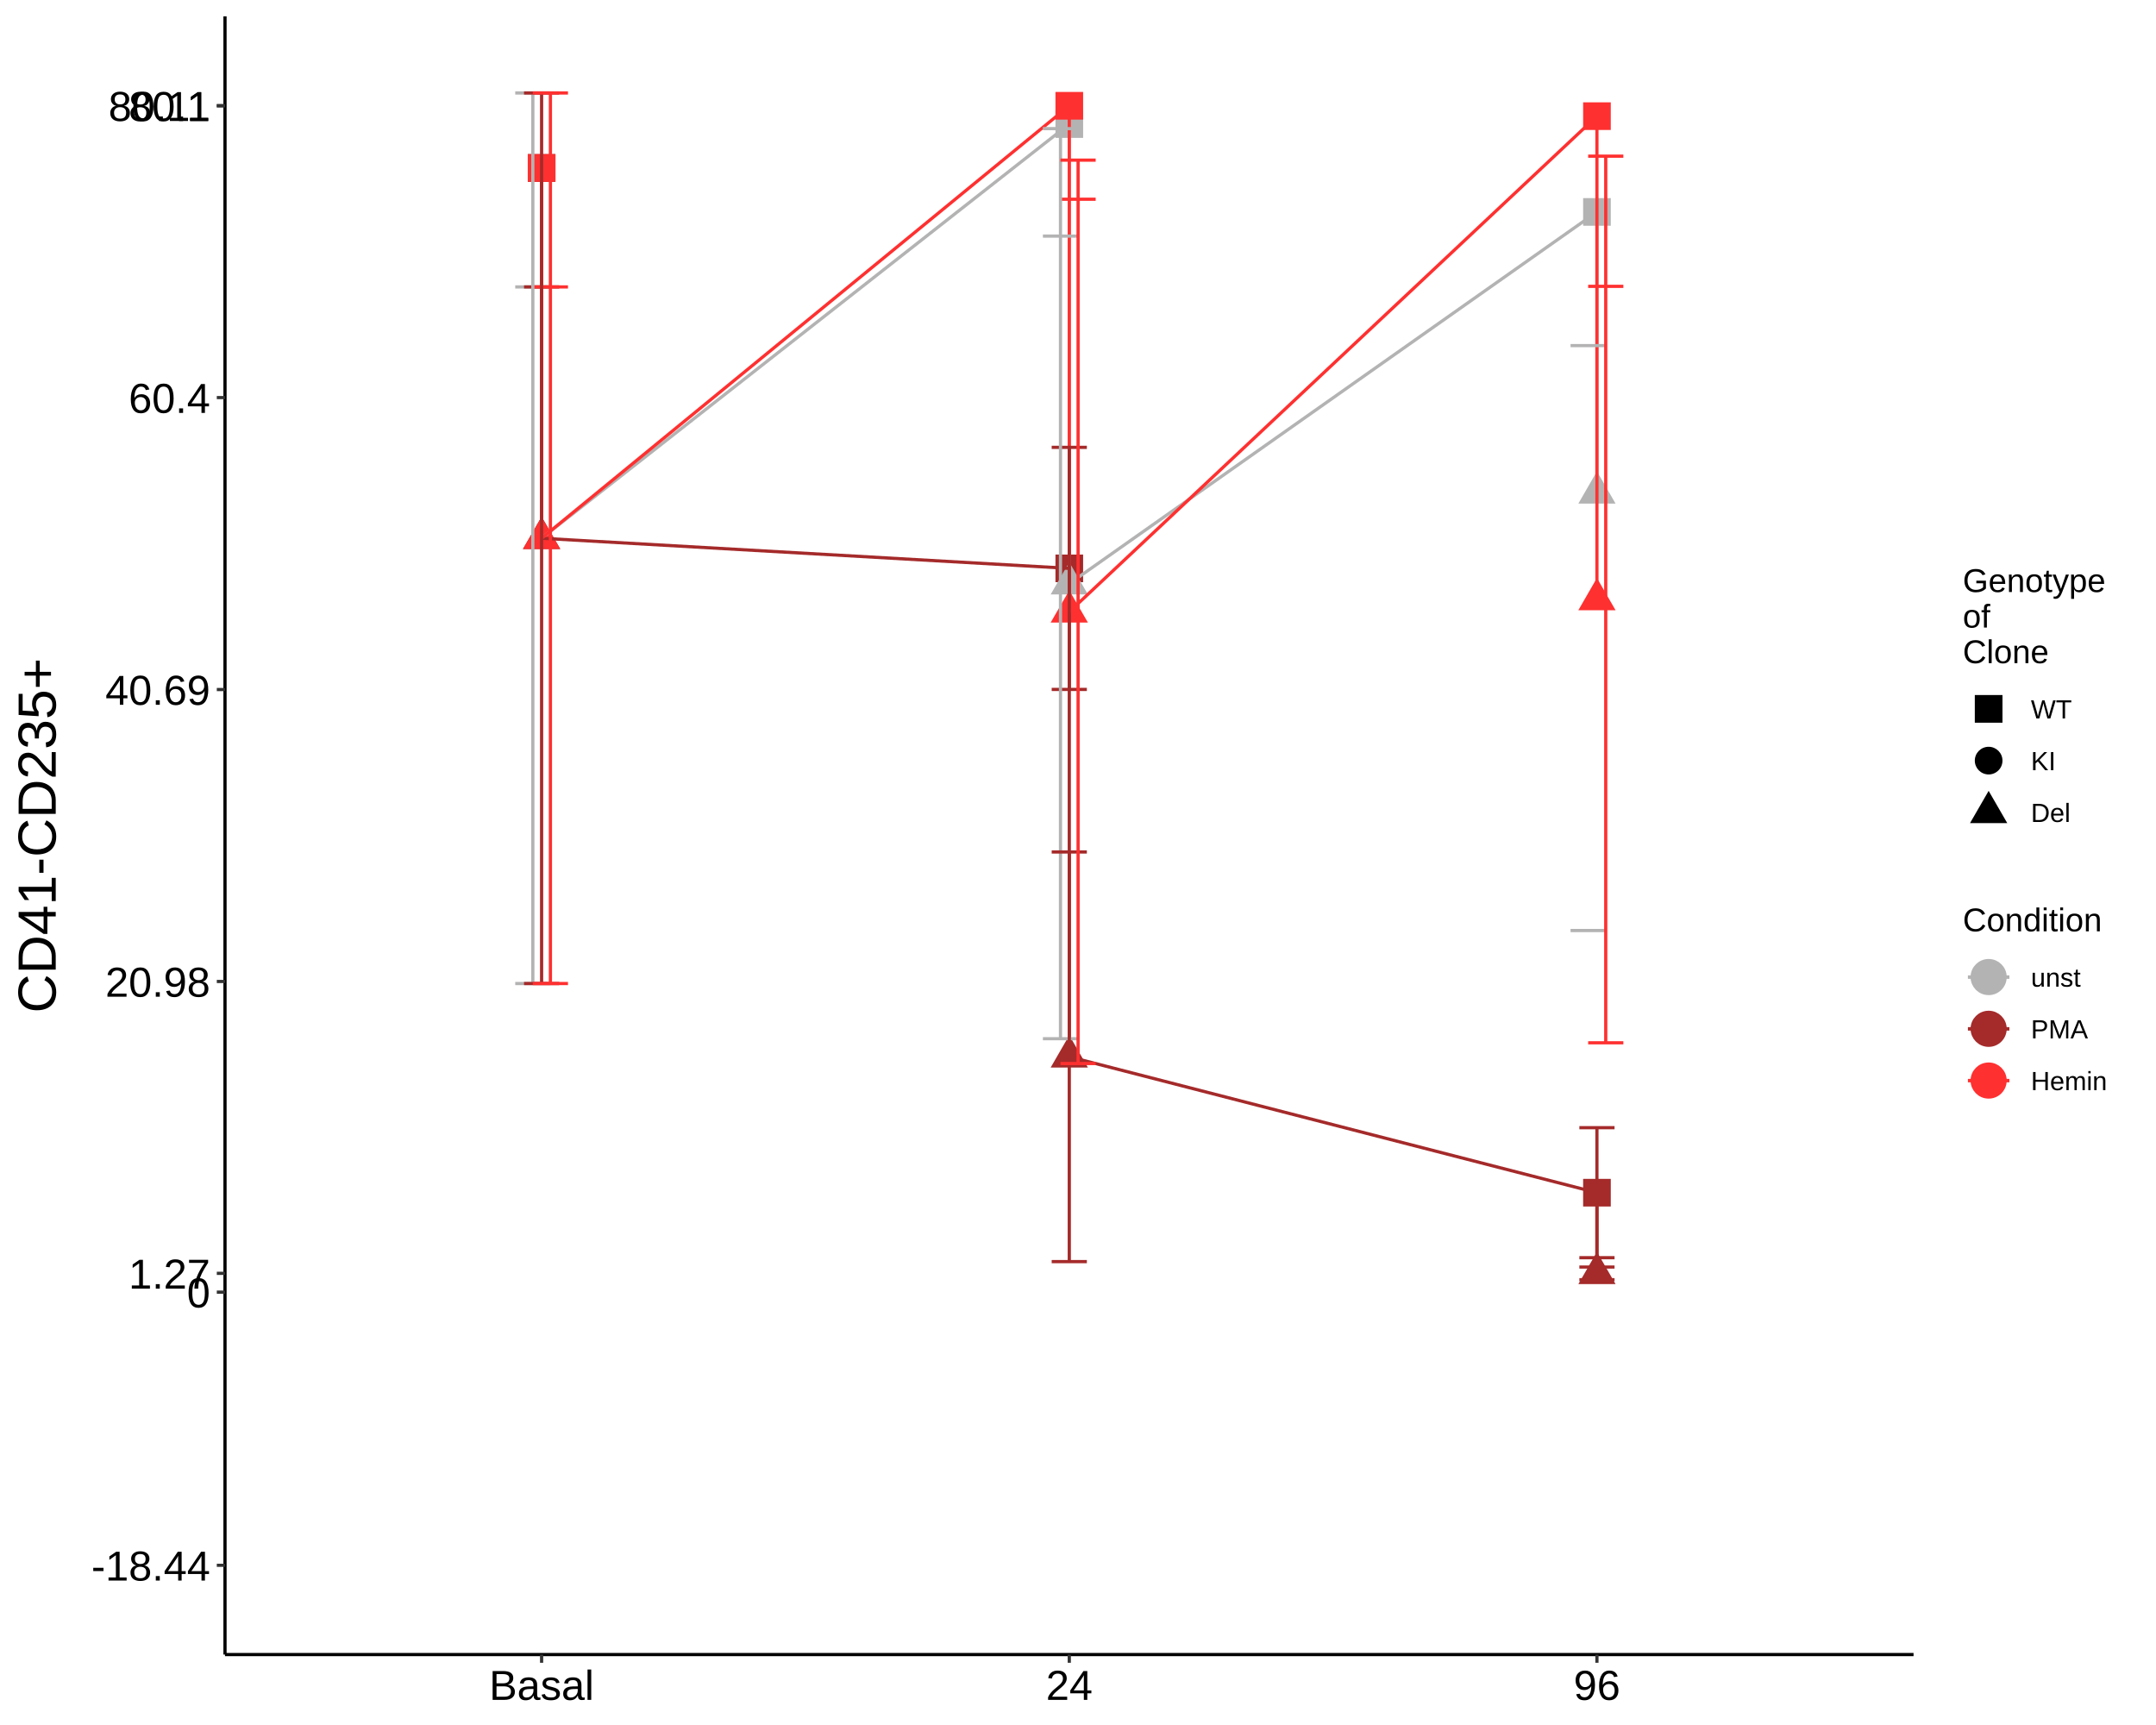
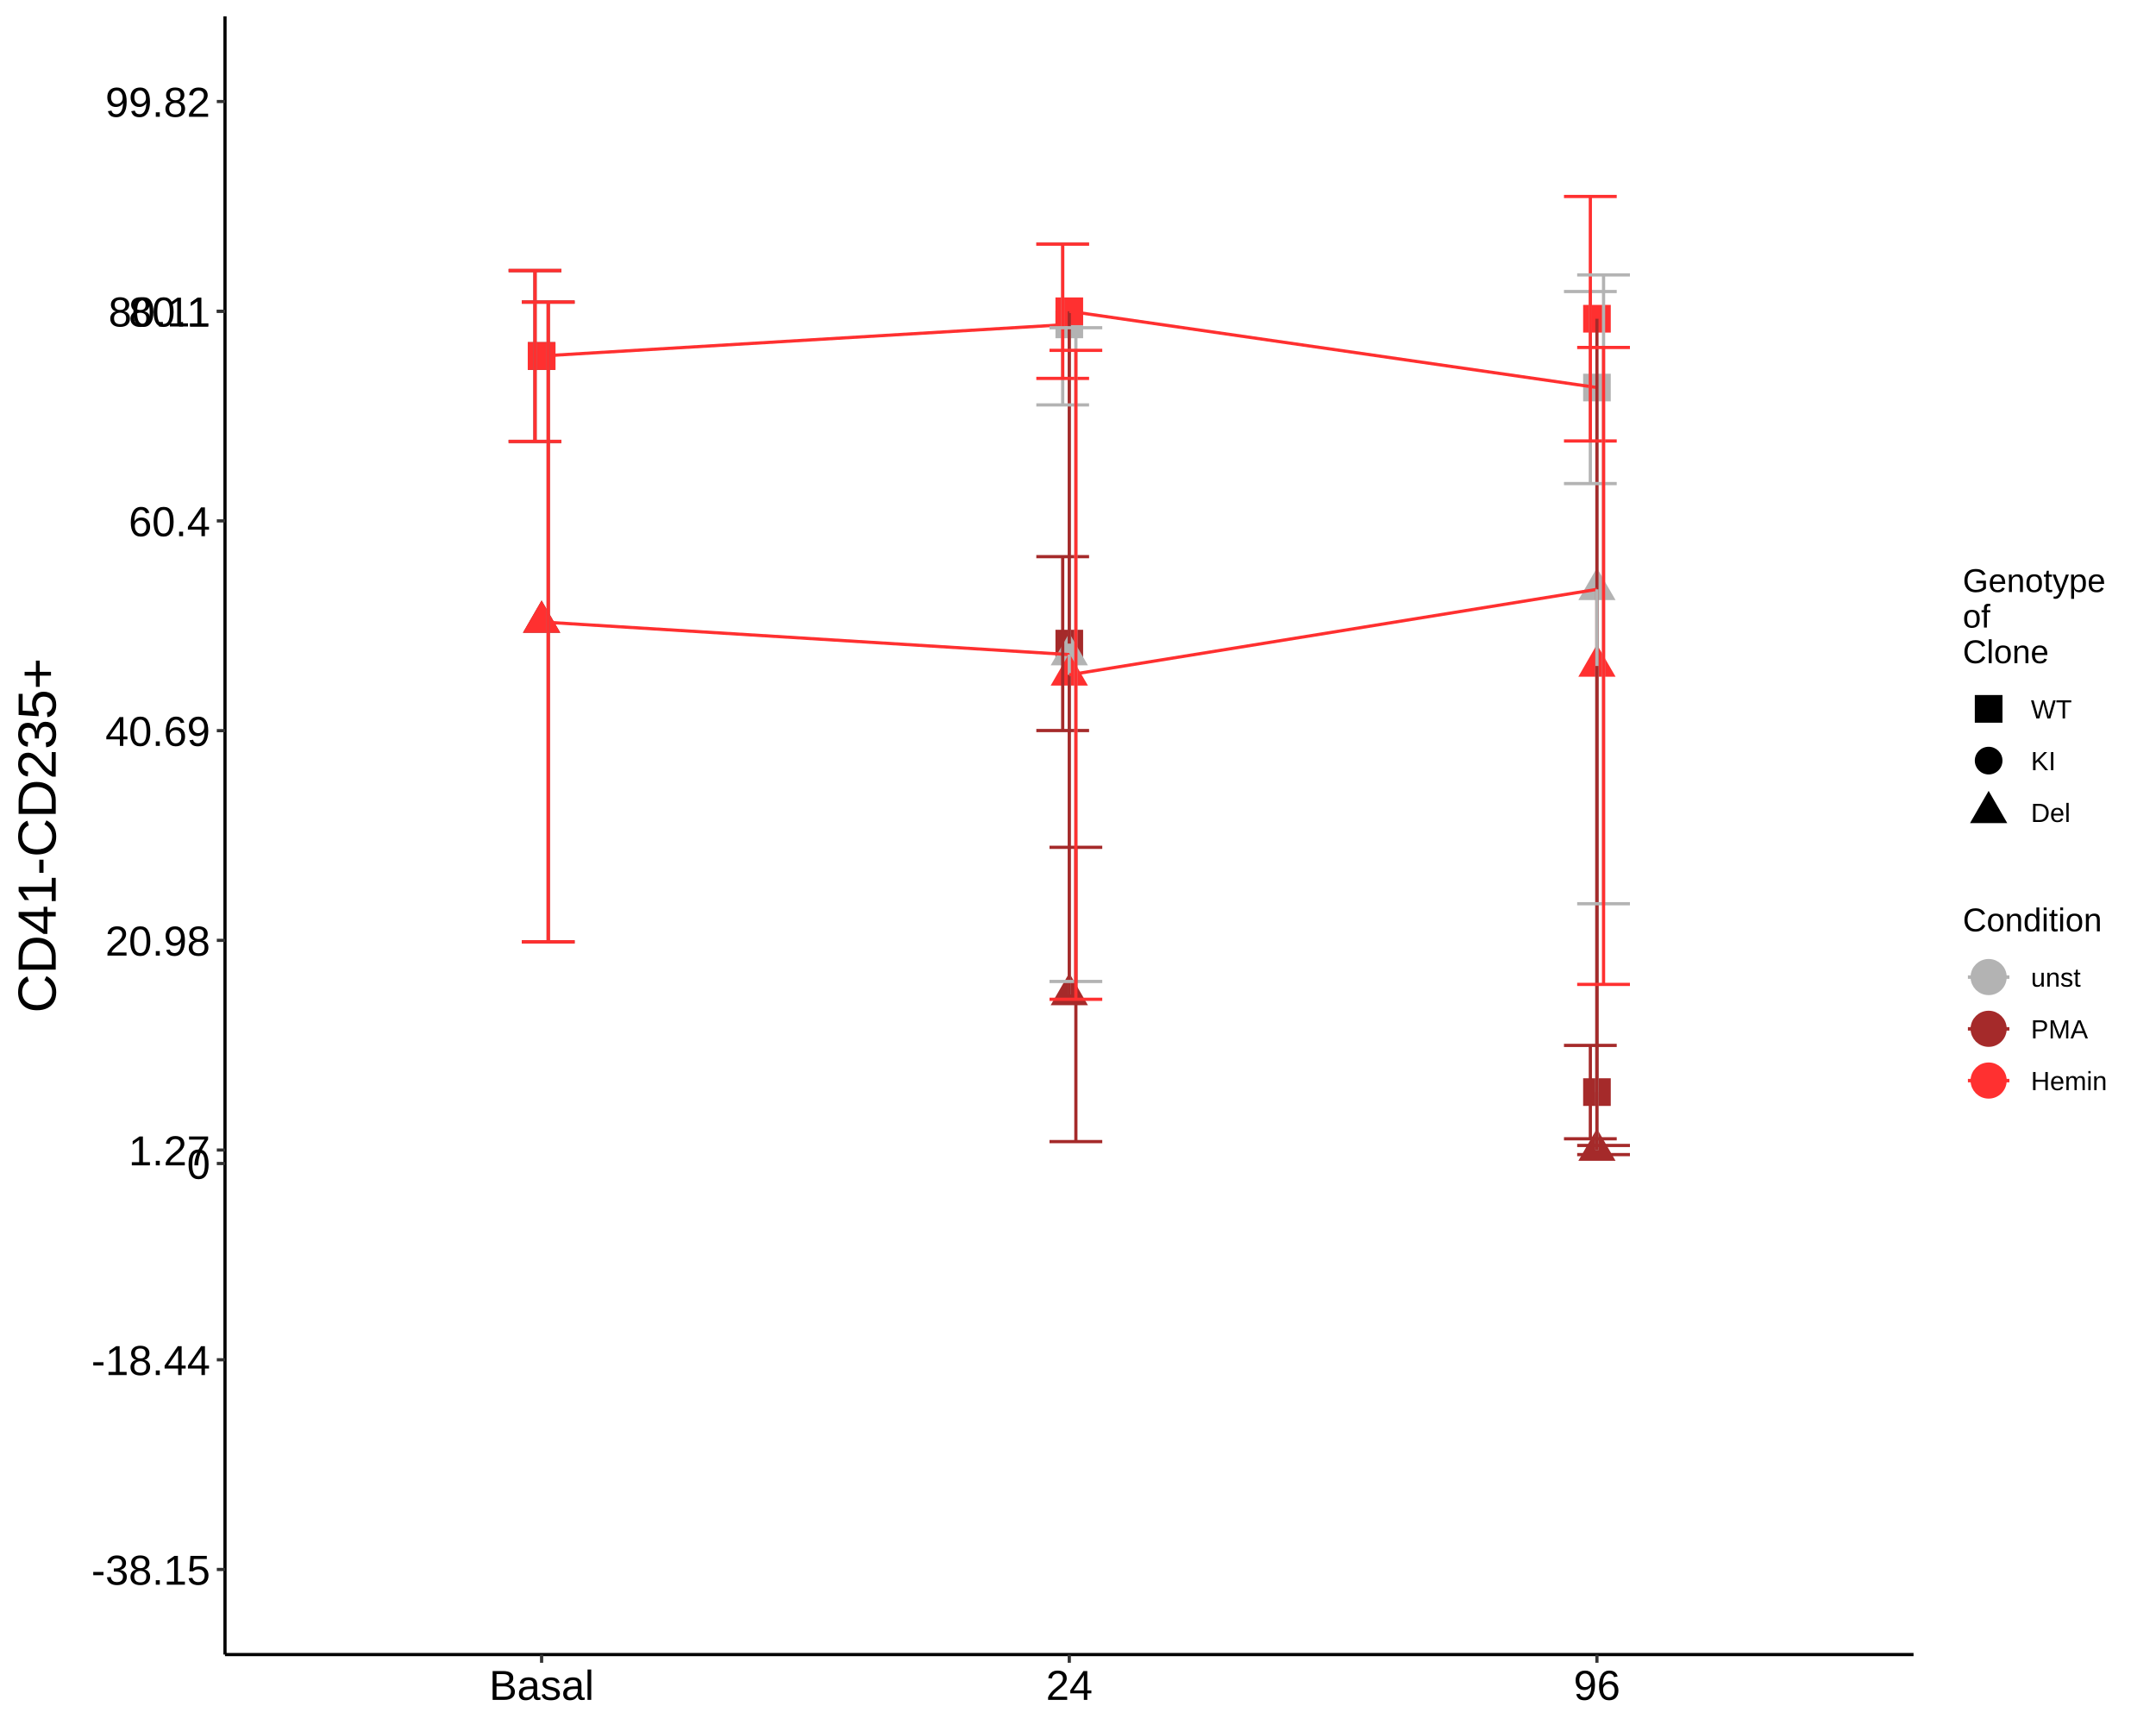
<svg xmlns="http://www.w3.org/2000/svg" class="svglite" width="720.00pt" height="576.00pt" viewBox="0 0 720.00 576.00">
  <defs>
    <style type="text/css">
    .svglite line, .svglite polyline, .svglite polygon, .svglite path, .svglite rect, .svglite circle {
      fill: none;
      stroke: #000000;
      stroke-linecap: round;
      stroke-linejoin: round;
      stroke-miterlimit: 10.00;
    }
  </style>
  </defs>
  <rect width="100%" height="100%" style="stroke: none; fill: #FFFFFF;" />
  <defs>
    <clipPath id="cpMC4wMHw3MjAuMDB8MC4wMHw1NzYuMDA=">
      <rect x="0.00" y="0.00" width="720.00" height="576.00" />
    </clipPath>
  </defs>
  <g clip-path="url(#cpMC4wMHw3MjAuMDB8MC4wMHw1NzYuMDA=)">
    <rect x="0" y="0.00" width="720.00" height="576.00" style="stroke-width: 1.07; stroke: #FFFFFF; fill: #FFFFFF;" />
  </g>
  <defs>
    <clipPath id="cpNzUuMTR8NjM5LjAzfDUuNDh8NTUyLjQ4">
      <rect x="75.14" y="5.48" width="563.89" height="547.00" />
    </clipPath>
  </defs>
  <g clip-path="url(#cpNzUuMTR8NjM5LjAzfDUuNDh8NTUyLjQ4)">
    <rect x="75.14" y="5.48" width="563.89" height="547.00" style="stroke-width: 1.07; stroke: none; fill: #FFFFFF;" />
-     <polygon points="176.25,60.71 185.49,60.71 185.49,51.47 176.25,51.47 " style="stroke-width: 2.83; stroke: none; fill: #B3B3B3;" />
-     <polygon points="352.47,46.04 361.71,46.04 361.71,36.80 352.47,36.80 " style="stroke-width: 2.83; stroke: none; fill: #B3B3B3;" />
-     <polygon points="528.69,75.38 537.92,75.38 537.92,66.15 528.69,66.15 " style="stroke-width: 2.83; stroke: none; fill: #B3B3B3;" />
-     <polygon points="176.25,60.71 185.49,60.71 185.49,51.47 176.25,51.47 " style="stroke-width: 2.83; stroke: none; fill: #A52A2A;" />
-     <polygon points="352.47,194.40 361.71,194.40 361.71,185.17 352.47,185.17 " style="stroke-width: 2.83; stroke: none; fill: #A52A2A;" />
-     <polygon points="528.69,402.87 537.92,402.87 537.92,393.64 528.69,393.64 " style="stroke-width: 2.83; stroke: none; fill: #A52A2A;" />
-     <polygon points="176.25,60.71 185.49,60.71 185.49,51.47 176.25,51.47 " style="stroke-width: 2.83; stroke: none; fill: #FF3030;" />
-     <polygon points="352.47,39.94 361.71,39.94 361.71,30.70 352.47,30.70 " style="stroke-width: 2.83; stroke: none; fill: #FF3030;" />
-     <polygon points="528.69,43.40 537.92,43.40 537.92,34.17 528.69,34.17 " style="stroke-width: 2.83; stroke: none; fill: #FF3030;" />
-     <polygon points="180.87,172.55 187.09,183.32 174.65,183.32 " style="stroke-width: 2.83; stroke: none; fill: #B3B3B3;" />
-     <polygon points="357.09,187.71 363.31,198.49 350.87,198.49 " style="stroke-width: 2.83; stroke: none; fill: #B3B3B3;" />
-     <polygon points="533.30,157.38 539.52,168.16 527.09,168.16 " style="stroke-width: 2.83; stroke: none; fill: #B3B3B3;" />
-     <polygon points="180.87,172.55 187.09,183.32 174.65,183.32 " style="stroke-width: 2.83; stroke: none; fill: #A52A2A;" />
-     <polygon points="357.09,345.69 363.31,356.46 350.87,356.46 " style="stroke-width: 2.83; stroke: none; fill: #A52A2A;" />
-     <polygon points="533.30,418.01 539.52,428.78 527.09,428.78 " style="stroke-width: 2.83; stroke: none; fill: #A52A2A;" />
-     <polygon points="180.87,172.55 187.09,183.32 174.65,183.32 " style="stroke-width: 2.83; stroke: none; fill: #FF3030;" />
-     <polygon points="357.09,197.11 363.31,207.88 350.87,207.88 " style="stroke-width: 2.83; stroke: none; fill: #FF3030;" />
-     <polygon points="533.30,192.99 539.52,203.76 527.09,203.76 " style="stroke-width: 2.83; stroke: none; fill: #FF3030;" />
-     <polyline points="180.87,56.09 180.87,179.73 357.09,41.42 357.09,194.90 533.30,70.76 533.30,164.56 " style="stroke-width: 1.07; stroke: #B3B3B3; stroke-linecap: butt;" />
-     <polyline points="180.87,56.09 180.87,179.73 357.09,189.79 357.09,352.87 533.30,398.26 533.30,425.19 " style="stroke-width: 1.07; stroke: #A52A2A; stroke-linecap: butt;" />
-     <polyline points="180.87,56.09 180.87,179.73 357.09,35.32 357.09,204.29 533.30,38.78 533.30,200.17 " style="stroke-width: 1.07; stroke: #FF3030; stroke-linecap: butt;" />
-     <polyline points="172.06,95.80 183.81,95.80 " style="stroke-width: 1.07; stroke: #B3B3B3; stroke-linecap: butt;" />
-     <polyline points="348.28,78.83 360.03,78.83 " style="stroke-width: 1.07; stroke: #B3B3B3; stroke-linecap: butt;" />
-     <polyline points="524.49,115.40 536.24,115.40 " style="stroke-width: 1.07; stroke: #B3B3B3; stroke-linecap: butt;" />
-     <polyline points="175.00,95.80 186.75,95.80 " style="stroke-width: 1.07; stroke: #A52A2A; stroke-linecap: butt;" />
-     <polyline points="351.21,149.37 362.96,149.37 " style="stroke-width: 1.07; stroke: #A52A2A; stroke-linecap: butt;" />
-     <polyline points="357.09,149.37 357.09,230.21 " style="stroke-width: 1.07; stroke: #A52A2A; stroke-linecap: butt;" />
-     <polyline points="351.21,230.21 362.96,230.21 " style="stroke-width: 1.07; stroke: #A52A2A; stroke-linecap: butt;" />
-     <polyline points="527.43,376.55 539.18,376.55 " style="stroke-width: 1.07; stroke: #A52A2A; stroke-linecap: butt;" />
-     <polyline points="533.30,376.55 533.30,419.96 " style="stroke-width: 1.07; stroke: #A52A2A; stroke-linecap: butt;" />
-     <polyline points="527.43,419.96 539.18,419.96 " style="stroke-width: 1.07; stroke: #A52A2A; stroke-linecap: butt;" />
-     <polyline points="177.94,95.80 189.68,95.80 " style="stroke-width: 1.07; stroke: #FF3030; stroke-linecap: butt;" />
-     <polyline points="354.15,66.53 365.90,66.53 " style="stroke-width: 1.07; stroke: #FF3030; stroke-linecap: butt;" />
-     <polyline points="530.37,95.61 542.12,95.61 " style="stroke-width: 1.07; stroke: #FF3030; stroke-linecap: butt;" />
-     <polyline points="172.06,31.05 183.81,31.05 " style="stroke-width: 1.07; stroke: #B3B3B3; stroke-linecap: butt;" />
-     <polyline points="177.94,31.05 177.94,328.41 " style="stroke-width: 1.07; stroke: #B3B3B3; stroke-linecap: butt;" />
-     <polyline points="172.06,328.41 183.81,328.41 " style="stroke-width: 1.07; stroke: #B3B3B3; stroke-linecap: butt;" />
-     <polyline points="348.28,42.95 360.03,42.95 " style="stroke-width: 1.07; stroke: #B3B3B3; stroke-linecap: butt;" />
-     <polyline points="354.15,42.95 354.15,346.84 " style="stroke-width: 1.07; stroke: #B3B3B3; stroke-linecap: butt;" />
-     <polyline points="348.28,346.84 360.03,346.84 " style="stroke-width: 1.07; stroke: #B3B3B3; stroke-linecap: butt;" />
-     <polyline points="524.49,310.71 536.24,310.71 " style="stroke-width: 1.07; stroke: #B3B3B3; stroke-linecap: butt;" />
-     <polyline points="175.00,31.05 186.75,31.05 " style="stroke-width: 1.07; stroke: #A52A2A; stroke-linecap: butt;" />
-     <polyline points="180.87,31.05 180.87,328.41 " style="stroke-width: 1.07; stroke: #A52A2A; stroke-linecap: butt;" />
-     <polyline points="175.00,328.41 186.75,328.41 " style="stroke-width: 1.07; stroke: #A52A2A; stroke-linecap: butt;" />
-     <polyline points="351.21,284.48 362.96,284.48 " style="stroke-width: 1.07; stroke: #A52A2A; stroke-linecap: butt;" />
-     <polyline points="357.09,284.48 357.09,421.27 " style="stroke-width: 1.07; stroke: #A52A2A; stroke-linecap: butt;" />
-     <polyline points="351.21,421.27 362.96,421.27 " style="stroke-width: 1.07; stroke: #A52A2A; stroke-linecap: butt;" />
-     <polyline points="527.43,423.08 539.18,423.08 " style="stroke-width: 1.07; stroke: #A52A2A; stroke-linecap: butt;" />
-     <polyline points="533.30,423.08 533.30,427.31 " style="stroke-width: 1.07; stroke: #A52A2A; stroke-linecap: butt;" />
-     <polyline points="527.43,427.31 539.18,427.31 " style="stroke-width: 1.07; stroke: #A52A2A; stroke-linecap: butt;" />
-     <polyline points="177.94,31.05 189.68,31.05 " style="stroke-width: 1.07; stroke: #FF3030; stroke-linecap: butt;" />
-     <polyline points="183.81,31.05 183.81,328.41 " style="stroke-width: 1.07; stroke: #FF3030; stroke-linecap: butt;" />
-     <polyline points="177.94,328.41 189.68,328.41 " style="stroke-width: 1.07; stroke: #FF3030; stroke-linecap: butt;" />
-     <polyline points="354.15,53.47 365.90,53.47 " style="stroke-width: 1.07; stroke: #FF3030; stroke-linecap: butt;" />
-     <polyline points="360.03,53.47 360.03,355.12 " style="stroke-width: 1.07; stroke: #FF3030; stroke-linecap: butt;" />
-     <polyline points="354.15,355.12 365.90,355.12 " style="stroke-width: 1.07; stroke: #FF3030; stroke-linecap: butt;" />
-     <polyline points="530.37,52.14 542.12,52.14 " style="stroke-width: 1.07; stroke: #FF3030; stroke-linecap: butt;" />
-     <polyline points="536.24,52.14 536.24,348.20 " style="stroke-width: 1.07; stroke: #FF3030; stroke-linecap: butt;" />
-     <polyline points="530.37,348.20 542.12,348.20 " style="stroke-width: 1.07; stroke: #FF3030; stroke-linecap: butt;" />
+     <polygon points="176.25,123.48 185.49,123.48 185.49,114.25 176.25,114.25 " style="stroke-width: 2.83; stroke: none; fill: #B3B3B3;" />
+     <polygon points="352.47,112.94 361.71,112.94 361.71,103.71 352.47,103.71 " style="stroke-width: 2.83; stroke: none; fill: #B3B3B3;" />
+     <polygon points="528.69,134.02 537.92,134.02 537.92,124.79 528.69,124.79 " style="stroke-width: 2.83; stroke: none; fill: #B3B3B3;" />
+     <polygon points="176.25,123.48 185.49,123.48 185.49,114.25 176.25,114.25 " style="stroke-width: 2.83; stroke: none; fill: #A52A2A;" />
+     <polygon points="352.47,219.52 361.71,219.52 361.71,210.29 352.47,210.29 " style="stroke-width: 2.83; stroke: none; fill: #A52A2A;" />
+     <polygon points="528.69,369.28 537.92,369.28 537.92,360.05 528.69,360.05 " style="stroke-width: 2.83; stroke: none; fill: #A52A2A;" />
+     <polygon points="176.25,123.48 185.49,123.48 185.49,114.25 176.25,114.25 " style="stroke-width: 2.83; stroke: none; fill: #FF3030;" />
+     <polygon points="352.47,108.56 361.71,108.56 361.71,99.32 352.47,99.32 " style="stroke-width: 2.83; stroke: none; fill: #FF3030;" />
+     <polygon points="528.69,111.05 537.92,111.05 537.92,101.81 528.69,101.81 " style="stroke-width: 2.83; stroke: none; fill: #FF3030;" />
+     <polygon points="180.87,200.50 187.09,211.27 174.65,211.27 " style="stroke-width: 2.83; stroke: none; fill: #B3B3B3;" />
+     <polygon points="357.09,211.39 363.31,222.17 350.87,222.17 " style="stroke-width: 2.83; stroke: none; fill: #B3B3B3;" />
+     <polygon points="533.30,189.61 539.52,200.38 527.09,200.38 " style="stroke-width: 2.83; stroke: none; fill: #B3B3B3;" />
+     <polygon points="180.87,200.50 187.09,211.27 174.65,211.27 " style="stroke-width: 2.83; stroke: none; fill: #A52A2A;" />
+     <polygon points="357.09,324.88 363.31,335.65 350.87,335.65 " style="stroke-width: 2.83; stroke: none; fill: #A52A2A;" />
+     <polygon points="533.30,376.83 539.52,387.61 527.09,387.61 " style="stroke-width: 2.83; stroke: none; fill: #A52A2A;" />
+     <polygon points="180.87,200.50 187.09,211.27 174.65,211.27 " style="stroke-width: 2.83; stroke: none; fill: #FF3030;" />
+     <polygon points="357.09,218.15 363.31,228.92 350.87,228.92 " style="stroke-width: 2.83; stroke: none; fill: #FF3030;" />
+     <polygon points="533.30,215.18 539.52,225.96 527.09,225.96 " style="stroke-width: 2.83; stroke: none; fill: #FF3030;" />
+     <line x1="180.87" y1="118.86" x2="180.87" y2="118.86" style="stroke-width: 1.07; stroke: #B3B3B3; stroke-linecap: butt;" />
+     <line x1="180.87" y1="118.86" x2="180.87" y2="118.86" style="stroke-width: 1.07; stroke: #A52A2A; stroke-linecap: butt;" />
+     <line x1="180.87" y1="118.86" x2="357.09" y2="108.32" style="stroke-width: 1.07; stroke: #FF3030; stroke-linecap: butt;" />
+     <line x1="357.09" y1="108.32" x2="357.09" y2="214.91" style="stroke-width: 1.07; stroke: #B3B3B3; stroke-linecap: butt;" />
+     <line x1="357.09" y1="214.91" x2="357.09" y2="103.94" style="stroke-width: 1.07; stroke: #A52A2A; stroke-linecap: butt;" />
+     <line x1="357.09" y1="103.94" x2="533.30" y2="129.40" style="stroke-width: 1.07; stroke: #FF3030; stroke-linecap: butt;" />
+     <line x1="533.30" y1="129.40" x2="533.30" y2="364.66" style="stroke-width: 1.07; stroke: #B3B3B3; stroke-linecap: butt;" />
+     <line x1="533.30" y1="364.66" x2="533.30" y2="106.43" style="stroke-width: 1.07; stroke: #A52A2A; stroke-linecap: butt;" />
+     <line x1="180.87" y1="207.68" x2="180.87" y2="207.68" style="stroke-width: 1.07; stroke: #B3B3B3; stroke-linecap: butt;" />
+     <line x1="180.87" y1="207.68" x2="180.87" y2="207.68" style="stroke-width: 1.07; stroke: #A52A2A; stroke-linecap: butt;" />
+     <line x1="180.87" y1="207.68" x2="357.09" y2="218.58" style="stroke-width: 1.07; stroke: #FF3030; stroke-linecap: butt;" />
+     <line x1="357.09" y1="218.58" x2="357.09" y2="332.06" style="stroke-width: 1.07; stroke: #B3B3B3; stroke-linecap: butt;" />
+     <line x1="357.09" y1="332.06" x2="357.09" y2="225.33" style="stroke-width: 1.07; stroke: #A52A2A; stroke-linecap: butt;" />
+     <line x1="357.09" y1="225.33" x2="533.30" y2="196.79" style="stroke-width: 1.07; stroke: #FF3030; stroke-linecap: butt;" />
+     <line x1="533.30" y1="196.79" x2="533.30" y2="384.01" style="stroke-width: 1.07; stroke: #B3B3B3; stroke-linecap: butt;" />
+     <line x1="533.30" y1="384.01" x2="533.30" y2="222.37" style="stroke-width: 1.07; stroke: #A52A2A; stroke-linecap: butt;" />
+     <polyline points="169.86,90.34 187.48,90.34 " style="stroke-width: 1.07; stroke: #B3B3B3; stroke-linecap: butt;" />
+     <polyline points="178.67,90.34 178.67,147.39 " style="stroke-width: 1.07; stroke: #B3B3B3; stroke-linecap: butt;" />
+     <polyline points="169.86,147.39 187.48,147.39 " style="stroke-width: 1.07; stroke: #B3B3B3; stroke-linecap: butt;" />
+     <polyline points="346.08,81.45 363.70,81.45 " style="stroke-width: 1.07; stroke: #B3B3B3; stroke-linecap: butt;" />
+     <polyline points="354.89,81.45 354.89,135.20 " style="stroke-width: 1.07; stroke: #B3B3B3; stroke-linecap: butt;" />
+     <polyline points="346.08,135.20 363.70,135.20 " style="stroke-width: 1.07; stroke: #B3B3B3; stroke-linecap: butt;" />
+     <polyline points="522.29,97.34 539.91,97.34 " style="stroke-width: 1.07; stroke: #B3B3B3; stroke-linecap: butt;" />
+     <polyline points="531.10,97.34 531.10,161.47 " style="stroke-width: 1.07; stroke: #B3B3B3; stroke-linecap: butt;" />
+     <polyline points="522.29,161.47 539.91,161.47 " style="stroke-width: 1.07; stroke: #B3B3B3; stroke-linecap: butt;" />
+     <polyline points="169.86,90.34 187.48,90.34 " style="stroke-width: 1.07; stroke: #A52A2A; stroke-linecap: butt;" />
+     <polyline points="178.67,90.34 178.67,147.39 " style="stroke-width: 1.07; stroke: #A52A2A; stroke-linecap: butt;" />
+     <polyline points="169.86,147.39 187.48,147.39 " style="stroke-width: 1.07; stroke: #A52A2A; stroke-linecap: butt;" />
+     <polyline points="346.08,185.87 363.70,185.87 " style="stroke-width: 1.07; stroke: #A52A2A; stroke-linecap: butt;" />
+     <polyline points="354.89,185.87 354.89,243.94 " style="stroke-width: 1.07; stroke: #A52A2A; stroke-linecap: butt;" />
+     <polyline points="346.08,243.94 363.70,243.94 " style="stroke-width: 1.07; stroke: #A52A2A; stroke-linecap: butt;" />
+     <polyline points="522.29,349.07 539.91,349.07 " style="stroke-width: 1.07; stroke: #A52A2A; stroke-linecap: butt;" />
+     <polyline points="531.10,349.07 531.10,380.25 " style="stroke-width: 1.07; stroke: #A52A2A; stroke-linecap: butt;" />
+     <polyline points="522.29,380.25 539.91,380.25 " style="stroke-width: 1.07; stroke: #A52A2A; stroke-linecap: butt;" />
+     <polyline points="169.86,90.34 187.48,90.34 " style="stroke-width: 1.07; stroke: #FF3030; stroke-linecap: butt;" />
+     <polyline points="178.67,90.34 178.67,147.39 " style="stroke-width: 1.07; stroke: #FF3030; stroke-linecap: butt;" />
+     <polyline points="169.86,147.39 187.48,147.39 " style="stroke-width: 1.07; stroke: #FF3030; stroke-linecap: butt;" />
+     <polyline points="346.08,81.53 363.70,81.53 " style="stroke-width: 1.07; stroke: #FF3030; stroke-linecap: butt;" />
+     <polyline points="354.89,81.53 354.89,126.36 " style="stroke-width: 1.07; stroke: #FF3030; stroke-linecap: butt;" />
+     <polyline points="346.08,126.36 363.70,126.36 " style="stroke-width: 1.07; stroke: #FF3030; stroke-linecap: butt;" />
+     <polyline points="522.29,65.61 539.91,65.61 " style="stroke-width: 1.07; stroke: #FF3030; stroke-linecap: butt;" />
+     <polyline points="531.10,65.61 531.10,147.25 " style="stroke-width: 1.07; stroke: #FF3030; stroke-linecap: butt;" />
+     <polyline points="522.29,147.25 539.91,147.25 " style="stroke-width: 1.07; stroke: #FF3030; stroke-linecap: butt;" />
+     <polyline points="174.26,100.88 191.89,100.88 " style="stroke-width: 1.07; stroke: #B3B3B3; stroke-linecap: butt;" />
+     <polyline points="183.08,100.88 183.08,314.49 " style="stroke-width: 1.07; stroke: #B3B3B3; stroke-linecap: butt;" />
+     <polyline points="174.26,314.49 191.89,314.49 " style="stroke-width: 1.07; stroke: #B3B3B3; stroke-linecap: butt;" />
+     <polyline points="350.48,109.43 368.10,109.43 " style="stroke-width: 1.07; stroke: #B3B3B3; stroke-linecap: butt;" />
+     <polyline points="359.29,109.43 359.29,327.73 " style="stroke-width: 1.07; stroke: #B3B3B3; stroke-linecap: butt;" />
+     <polyline points="350.48,327.73 368.10,327.73 " style="stroke-width: 1.07; stroke: #B3B3B3; stroke-linecap: butt;" />
+     <polyline points="526.70,91.80 544.32,91.80 " style="stroke-width: 1.07; stroke: #B3B3B3; stroke-linecap: butt;" />
+     <polyline points="535.51,91.80 535.51,301.77 " style="stroke-width: 1.07; stroke: #B3B3B3; stroke-linecap: butt;" />
+     <polyline points="526.70,301.77 544.32,301.77 " style="stroke-width: 1.07; stroke: #B3B3B3; stroke-linecap: butt;" />
+     <polyline points="174.26,100.88 191.89,100.88 " style="stroke-width: 1.07; stroke: #A52A2A; stroke-linecap: butt;" />
+     <polyline points="183.08,100.88 183.08,314.49 " style="stroke-width: 1.07; stroke: #A52A2A; stroke-linecap: butt;" />
+     <polyline points="174.26,314.49 191.89,314.49 " style="stroke-width: 1.07; stroke: #A52A2A; stroke-linecap: butt;" />
+     <polyline points="350.48,282.93 368.10,282.93 " style="stroke-width: 1.07; stroke: #A52A2A; stroke-linecap: butt;" />
+     <polyline points="359.29,282.93 359.29,381.20 " style="stroke-width: 1.07; stroke: #A52A2A; stroke-linecap: butt;" />
+     <polyline points="350.48,381.20 368.10,381.20 " style="stroke-width: 1.07; stroke: #A52A2A; stroke-linecap: butt;" />
+     <polyline points="526.70,382.49 544.32,382.49 " style="stroke-width: 1.07; stroke: #A52A2A; stroke-linecap: butt;" />
+     <polyline points="535.51,382.49 535.51,385.53 " style="stroke-width: 1.07; stroke: #A52A2A; stroke-linecap: butt;" />
+     <polyline points="526.70,385.53 544.32,385.53 " style="stroke-width: 1.07; stroke: #A52A2A; stroke-linecap: butt;" />
+     <polyline points="174.26,100.88 191.89,100.88 " style="stroke-width: 1.07; stroke: #FF3030; stroke-linecap: butt;" />
+     <polyline points="183.08,100.88 183.08,314.49 " style="stroke-width: 1.07; stroke: #FF3030; stroke-linecap: butt;" />
+     <polyline points="174.26,314.49 191.89,314.49 " style="stroke-width: 1.07; stroke: #FF3030; stroke-linecap: butt;" />
+     <polyline points="350.48,116.98 368.10,116.98 " style="stroke-width: 1.07; stroke: #FF3030; stroke-linecap: butt;" />
+     <polyline points="359.29,116.98 359.29,333.67 " style="stroke-width: 1.07; stroke: #FF3030; stroke-linecap: butt;" />
+     <polyline points="350.48,333.67 368.10,333.67 " style="stroke-width: 1.07; stroke: #FF3030; stroke-linecap: butt;" />
+     <polyline points="526.70,116.03 544.32,116.03 " style="stroke-width: 1.07; stroke: #FF3030; stroke-linecap: butt;" />
+     <polyline points="535.51,116.03 535.51,328.71 " style="stroke-width: 1.07; stroke: #FF3030; stroke-linecap: butt;" />
+     <polyline points="526.70,328.71 544.32,328.71 " style="stroke-width: 1.07; stroke: #FF3030; stroke-linecap: butt;" />
  </g>
  <g clip-path="url(#cpMC4wMHw3MjAuMDB8MC4wMHw1NzYuMDA=)">
    <polyline points="75.14,552.48 75.14,5.48 " style="stroke-width: 1.07; stroke-linecap: butt;" />
-     <text x="70.21" y="527.77" text-anchor="end" style="font-size: 14.00px; font-family: Arimo;" textLength="45.12px" lengthAdjust="spacingAndGlyphs">-18.44</text>
-     <text x="70.21" y="436.56" text-anchor="end" style="font-size: 14.00px; font-family: Arimo;" textLength="8.91px" lengthAdjust="spacingAndGlyphs">0</text>
-     <text x="70.21" y="430.29" text-anchor="end" style="font-size: 14.00px; font-family: Arimo;" textLength="31.17px" lengthAdjust="spacingAndGlyphs">1.27</text>
-     <text x="70.21" y="332.82" text-anchor="end" style="font-size: 14.00px; font-family: Arimo;" textLength="40.08px" lengthAdjust="spacingAndGlyphs">20.98</text>
-     <text x="70.21" y="235.34" text-anchor="end" style="font-size: 14.00px; font-family: Arimo;" textLength="40.08px" lengthAdjust="spacingAndGlyphs">40.69</text>
-     <text x="70.21" y="137.87" text-anchor="end" style="font-size: 14.00px; font-family: Arimo;" textLength="31.17px" lengthAdjust="spacingAndGlyphs">60.4</text>
-     <text x="70.21" y="40.42" text-anchor="end" style="font-size: 14.00px; font-family: Arimo;" textLength="31.17px" lengthAdjust="spacingAndGlyphs">80.1</text>
-     <text x="70.21" y="40.39" text-anchor="end" style="font-size: 14.00px; font-family: Arimo;" textLength="40.08px" lengthAdjust="spacingAndGlyphs">80.11</text>
-     <polyline points="72.40,522.67 75.14,522.67 " style="stroke-width: 1.07; stroke: #333333; stroke-linecap: butt;" />
-     <polyline points="72.40,431.46 75.14,431.46 " style="stroke-width: 1.07; stroke: #333333; stroke-linecap: butt;" />
-     <polyline points="72.40,425.19 75.14,425.19 " style="stroke-width: 1.07; stroke: #333333; stroke-linecap: butt;" />
-     <polyline points="72.40,327.72 75.14,327.72 " style="stroke-width: 1.07; stroke: #333333; stroke-linecap: butt;" />
-     <polyline points="72.40,230.24 75.14,230.24 " style="stroke-width: 1.07; stroke: #333333; stroke-linecap: butt;" />
-     <polyline points="72.40,132.76 75.14,132.76 " style="stroke-width: 1.07; stroke: #333333; stroke-linecap: butt;" />
-     <polyline points="72.40,35.32 75.14,35.32 " style="stroke-width: 1.07; stroke: #333333; stroke-linecap: butt;" />
-     <polyline points="72.40,35.29 75.14,35.29 " style="stroke-width: 1.07; stroke: #333333; stroke-linecap: butt;" />
+     <text x="70.21" y="529.16" text-anchor="end" style="font-size: 14.00px; font-family: Arimo;" textLength="45.12px" lengthAdjust="spacingAndGlyphs">-38.15</text>
+     <text x="70.21" y="459.14" text-anchor="end" style="font-size: 14.00px; font-family: Arimo;" textLength="45.12px" lengthAdjust="spacingAndGlyphs">-18.44</text>
+     <text x="70.21" y="393.62" text-anchor="end" style="font-size: 14.00px; font-family: Arimo;" textLength="8.91px" lengthAdjust="spacingAndGlyphs">0</text>
+     <text x="70.21" y="389.12" text-anchor="end" style="font-size: 14.00px; font-family: Arimo;" textLength="31.17px" lengthAdjust="spacingAndGlyphs">1.27</text>
+     <text x="70.21" y="319.09" text-anchor="end" style="font-size: 14.00px; font-family: Arimo;" textLength="40.08px" lengthAdjust="spacingAndGlyphs">20.98</text>
+     <text x="70.21" y="249.07" text-anchor="end" style="font-size: 14.00px; font-family: Arimo;" textLength="40.08px" lengthAdjust="spacingAndGlyphs">40.69</text>
+     <text x="70.21" y="179.04" text-anchor="end" style="font-size: 14.00px; font-family: Arimo;" textLength="31.17px" lengthAdjust="spacingAndGlyphs">60.4</text>
+     <text x="70.21" y="109.04" text-anchor="end" style="font-size: 14.00px; font-family: Arimo;" textLength="31.17px" lengthAdjust="spacingAndGlyphs">80.1</text>
+     <text x="70.21" y="109.02" text-anchor="end" style="font-size: 14.00px; font-family: Arimo;" textLength="40.08px" lengthAdjust="spacingAndGlyphs">80.11</text>
+     <text x="70.21" y="39.00" text-anchor="end" style="font-size: 14.00px; font-family: Arimo;" textLength="40.08px" lengthAdjust="spacingAndGlyphs">99.82</text>
+     <polyline points="72.40,524.06 75.14,524.06 " style="stroke-width: 1.07; stroke: #333333; stroke-linecap: butt;" />
+     <polyline points="72.40,454.04 75.14,454.04 " style="stroke-width: 1.07; stroke: #333333; stroke-linecap: butt;" />
+     <polyline points="72.40,388.51 75.14,388.51 " style="stroke-width: 1.07; stroke: #333333; stroke-linecap: butt;" />
+     <polyline points="72.40,384.01 75.14,384.01 " style="stroke-width: 1.07; stroke: #333333; stroke-linecap: butt;" />
+     <polyline points="72.40,313.99 75.14,313.99 " style="stroke-width: 1.07; stroke: #333333; stroke-linecap: butt;" />
+     <polyline points="72.40,243.97 75.14,243.97 " style="stroke-width: 1.07; stroke: #333333; stroke-linecap: butt;" />
+     <polyline points="72.40,173.94 75.14,173.94 " style="stroke-width: 1.07; stroke: #333333; stroke-linecap: butt;" />
+     <polyline points="72.40,103.94 75.14,103.94 " style="stroke-width: 1.07; stroke: #333333; stroke-linecap: butt;" />
+     <polyline points="72.40,103.92 75.14,103.92 " style="stroke-width: 1.07; stroke: #333333; stroke-linecap: butt;" />
+     <polyline points="72.40,33.90 75.14,33.90 " style="stroke-width: 1.07; stroke: #333333; stroke-linecap: butt;" />
    <polyline points="75.14,552.48 639.03,552.48 " style="stroke-width: 1.07; stroke-linecap: butt;" />
    <polyline points="180.87,555.22 180.87,552.48 " style="stroke-width: 1.07; stroke: #333333; stroke-linecap: butt;" />
    <polyline points="357.09,555.22 357.09,552.48 " style="stroke-width: 1.07; stroke: #333333; stroke-linecap: butt;" />
    <polyline points="533.30,555.22 533.30,552.48 " style="stroke-width: 1.07; stroke: #333333; stroke-linecap: butt;" />
    <text x="180.87" y="567.61" text-anchor="middle" style="font-size: 14.00px; font-family: Arimo;" textLength="37.94px" lengthAdjust="spacingAndGlyphs">Basal</text>
    <text x="357.09" y="567.61" text-anchor="middle" style="font-size: 14.00px; font-family: Arimo;" textLength="17.81px" lengthAdjust="spacingAndGlyphs">24</text>
    <text x="533.30" y="567.61" text-anchor="middle" style="font-size: 14.00px; font-family: Arimo;" textLength="17.81px" lengthAdjust="spacingAndGlyphs">96</text>
    <text transform="translate(18.61,278.98) rotate(-90)" text-anchor="middle" style="font-size: 18.00px; font-family: Arimo;" textLength="131.72px" lengthAdjust="spacingAndGlyphs">CD41-CD235+</text>
    <rect x="649.99" y="183.03" width="64.53" height="102.35" style="stroke-width: 1.07; stroke: none; fill: #FFFFFF;" />
    <text x="655.47" y="197.68" style="font-size: 11.00px; font-family: Arimo;" textLength="53.57px" lengthAdjust="spacingAndGlyphs">Genotype</text>
    <text x="655.47" y="209.56" style="font-size: 11.00px; font-family: Arimo;" textLength="10.61px" lengthAdjust="spacingAndGlyphs">of</text>
    <text x="655.47" y="221.44" style="font-size: 11.00px; font-family: Arimo;" textLength="31.21px" lengthAdjust="spacingAndGlyphs">Clone</text>
    <polygon points="659.49,241.32 668.73,241.32 668.73,232.08 659.49,232.08 " style="stroke-width: 2.83; stroke: none; fill: #000000;" />
    <circle cx="664.11" cy="253.98" r="4.62" style="stroke-width: 2.83; stroke: none; fill: #000000;" />
    <polygon points="664.11,264.08 670.33,274.85 657.89,274.85 " style="stroke-width: 2.83; stroke: none; fill: #000000;" />
    <text x="678.23" y="239.91" style="font-size: 8.80px; font-family: Arimo;" textLength="14.07px" lengthAdjust="spacingAndGlyphs">WT</text>
    <text x="678.23" y="257.19" style="font-size: 8.80px; font-family: Arimo;" textLength="8.36px" lengthAdjust="spacingAndGlyphs">KI</text>
    <text x="678.23" y="274.47" style="font-size: 8.80px; font-family: Arimo;" textLength="14.64px" lengthAdjust="spacingAndGlyphs">Del</text>
    <rect x="649.99" y="296.34" width="63.46" height="78.59" style="stroke-width: 1.07; stroke: none; fill: #FFFFFF;" />
    <text x="655.47" y="310.98" style="font-size: 11.00px; font-family: Arimo;" textLength="52.50px" lengthAdjust="spacingAndGlyphs">Condition</text>
    <circle cx="664.11" cy="326.25" r="4.62" style="stroke-width: 2.83; stroke: #B3B3B3; fill: #B3B3B3;" />
    <line x1="657.20" y1="326.25" x2="671.03" y2="326.25" style="stroke-width: 1.07; stroke: #B3B3B3; stroke-linecap: butt;" />
    <line x1="657.20" y1="326.25" x2="671.03" y2="326.25" style="stroke-width: 1.07; stroke: #B3B3B3; stroke-linecap: butt;" />
    <circle cx="664.11" cy="343.53" r="4.62" style="stroke-width: 2.83; stroke: #A52A2A; fill: #A52A2A;" />
    <line x1="657.20" y1="343.53" x2="671.03" y2="343.53" style="stroke-width: 1.07; stroke: #A52A2A; stroke-linecap: butt;" />
    <line x1="657.20" y1="343.53" x2="671.03" y2="343.53" style="stroke-width: 1.07; stroke: #A52A2A; stroke-linecap: butt;" />
    <circle cx="664.11" cy="360.81" r="4.62" style="stroke-width: 2.83; stroke: #FF3030; fill: #FF3030;" />
    <line x1="657.20" y1="360.81" x2="671.03" y2="360.81" style="stroke-width: 1.07; stroke: #FF3030; stroke-linecap: butt;" />
    <line x1="657.20" y1="360.81" x2="671.03" y2="360.81" style="stroke-width: 1.07; stroke: #FF3030; stroke-linecap: butt;" />
    <text x="678.23" y="329.46" style="font-size: 8.80px; font-family: Arimo;" textLength="19.18px" lengthAdjust="spacingAndGlyphs">unst</text>
    <text x="678.23" y="346.74" style="font-size: 8.80px; font-family: Arimo;" textLength="18.91px" lengthAdjust="spacingAndGlyphs">PMA</text>
    <text x="678.23" y="364.02" style="font-size: 8.80px; font-family: Arimo;" textLength="28.62px" lengthAdjust="spacingAndGlyphs">Hemin</text>
  </g>
</svg>
